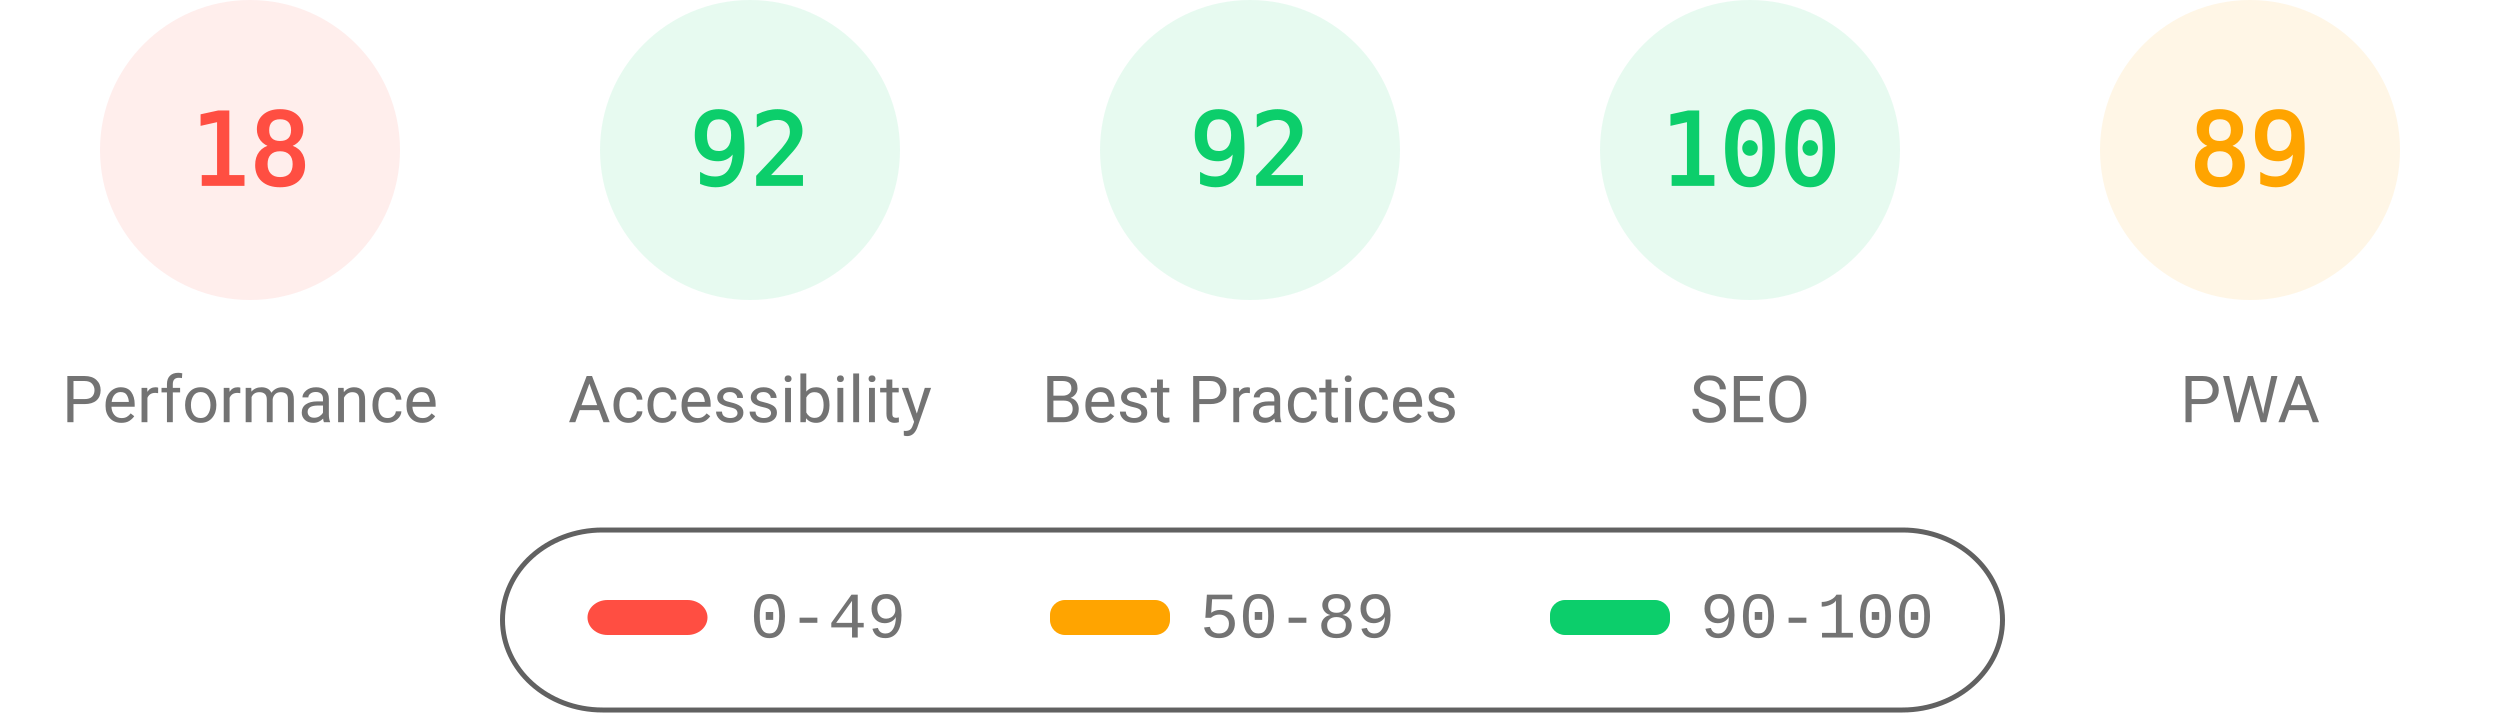
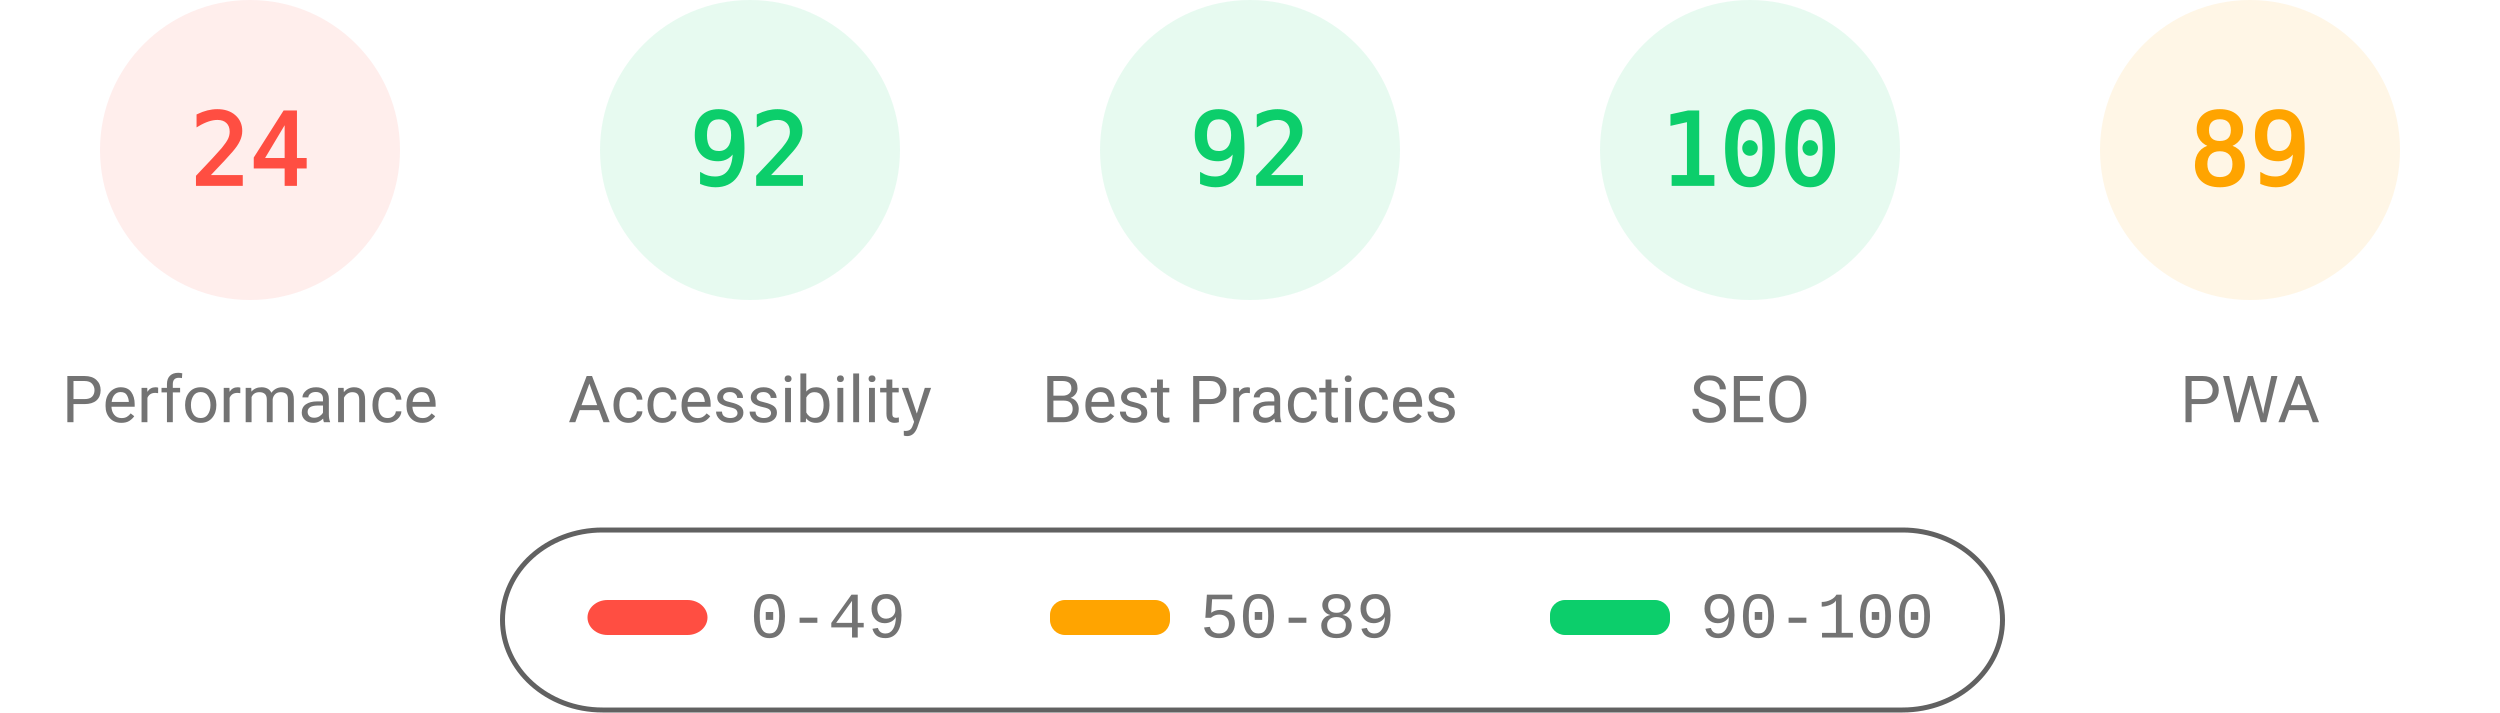
<svg xmlns="http://www.w3.org/2000/svg" fill="none" width="1000" height="285">
  <style>.gauge-base{opacity:.1}.gauge-arc{fill:none;animation-delay:250ms;stroke-linecap:round;transform:rotate(-90deg);transform-origin:100px 60px;animation:load-gauge 1s ease forwards}.guage-text{font-size:40px;font-family:monospace;text-align:center}.guage-red{color:#ff4e42;fill:#ff4e42;stroke:#ff4e42}.guage-orange{color:#ffa400;fill:#ffa400;stroke:#ffa400}.guage-green{color:#0cce6b;fill:#0cce6b;stroke:#0cce6b}.guage-undefined{color:#5c5c5c;fill:#5c5c5c;stroke:#5c5c5c}.guage-title{color:#737373;fill:#737373;stroke:none;font-size:26px;line-height:26px;font-family:Roboto,Halvetica,Arial,sans-serif}@keyframes load-gauge{from{stroke-dasharray:0 352.858}}</style>
  <svg class="guage-div guage-perf guage-red" viewBox="0 0 200 200" width="200" height="200">
    <circle class="gauge-base" r="56" cx="100" cy="60" stroke-width="8" />
-     <circle class="gauge-arc guage-arc-1" r="56" cx="100" cy="60" stroke-width="8" style="stroke-dasharray:63.334,351.858" />
-     <text class="guage-text" x="100" y="60" alignment-baseline="central" dominant-baseline="central" text-anchor="middle">18</text>
+     <circle class="gauge-arc guage-arc-1" r="56" cx="100" cy="60" stroke-width="8" style="stroke-dasharray:84.446,351.858" />
+     <text class="guage-text" x="100" y="60" alignment-baseline="central" dominant-baseline="central" text-anchor="middle">24</text>
    <text class="guage-title" x="100" y="160" alignment-baseline="central" dominant-baseline="central" text-anchor="middle">Performance</text>
  </svg>
  <svg class="guage-div guage-acc guage-green" viewBox="0 0 200 200" width="200" height="200" x="200">
    <circle class="gauge-base" r="56" cx="100" cy="60" stroke-width="8" />
    <circle class="gauge-arc guage-arc-2" r="56" cx="100" cy="60" stroke-width="8" style="stroke-dasharray:323.709,351.858" />
    <text class="guage-text" x="100" y="60" alignment-baseline="central" dominant-baseline="central" text-anchor="middle">92</text>
    <text class="guage-title" x="100" y="160" alignment-baseline="central" dominant-baseline="central" text-anchor="middle">Accessibility</text>
  </svg>
  <svg class="guage-div guage-best guage-green" viewBox="0 0 200 200" width="200" height="200" x="400">
    <circle class="gauge-base" r="56" cx="100" cy="60" stroke-width="8" />
    <circle class="gauge-arc guage-arc-3" r="56" cx="100" cy="60" stroke-width="8" style="stroke-dasharray:323.709,351.858" />
    <text class="guage-text" x="100" y="60" alignment-baseline="central" dominant-baseline="central" text-anchor="middle">92</text>
    <text class="guage-title" x="100" y="160" alignment-baseline="central" dominant-baseline="central" text-anchor="middle">Best Practices</text>
  </svg>
  <svg class="guage-div guage-seo guage-green" viewBox="0 0 200 200" width="200" height="200" x="600">
    <circle class="gauge-base" r="56" cx="100" cy="60" stroke-width="8" />
    <circle class="gauge-arc guage-arc-4" r="56" cx="100" cy="60" stroke-width="8" style="stroke-dasharray:351.858,351.858" />
    <text class="guage-text" x="100" y="60" alignment-baseline="central" dominant-baseline="central" text-anchor="middle">100</text>
    <text class="guage-title" x="100" y="160" alignment-baseline="central" dominant-baseline="central" text-anchor="middle">SEO</text>
  </svg>
  <svg class="guage-div guage-pwa guage-orange" viewBox="0 0 200 200" width="200" height="200" x="800">
    <circle class="gauge-base" r="56" cx="100" cy="60" stroke-width="8" />
    <circle class="gauge-arc guage-arc-4" r="56" cx="100" cy="60" stroke-width="8" style="stroke-dasharray:313.154,351.858" />
    <text class="guage-text" x="100" y="60" alignment-baseline="central" dominant-baseline="central" text-anchor="middle">89</text>
    <text class="guage-title" x="100" y="160" alignment-baseline="central" dominant-baseline="central" text-anchor="middle">PWA</text>
  </svg>
  <svg width="604" height="76" x="200" y="210">
    <path fill="none" id="canvas_background" d="M-1-1h604v80H-1z" />
    <rect fill-opacity="0" stroke="#616161" stroke-width="2" rx="40" id="svg_2" height="72" width="600" y="2" x="1" fill="#000" />
    <rect stroke="#000" rx="8" id="svg_3" height="14" width="48" y="30" x="35" stroke-opacity="null" stroke-width="0" fill="#ff4e42" />
    <rect stroke="#000" rx="6" id="svg_4" height="14" width="48" y="30" x="220" stroke-opacity="null" stroke-width="0" fill="#ffa400" />
    <rect stroke="#000" rx="6" id="svg_5" height="14" width="48" y="30" x="420" stroke-opacity="null" stroke-width="0" fill="#0cce6b" />
    <text xml:space="preserve" text-anchor="start" font-family="'Courier New', Courier, monospace" font-size="26" id="svg_6" y="45" x="100" stroke-opacity="null" stroke-width="0" stroke="#000" fill="#737373">0-49</text>
    <text xml:space="preserve" text-anchor="start" font-family="'Courier New', Courier, monospace" font-size="26" id="svg_7" y="45" x="280" stroke-opacity="null" stroke-width="0" stroke="#000" fill="#737373">50-89</text>
    <text xml:space="preserve" text-anchor="start" font-family="'Courier New', Courier, monospace" font-size="26" id="svg_8" y="45" x="480" stroke-opacity="null" stroke-width="0" stroke="#000" fill="#737373">90-100</text>
  </svg>
</svg>
